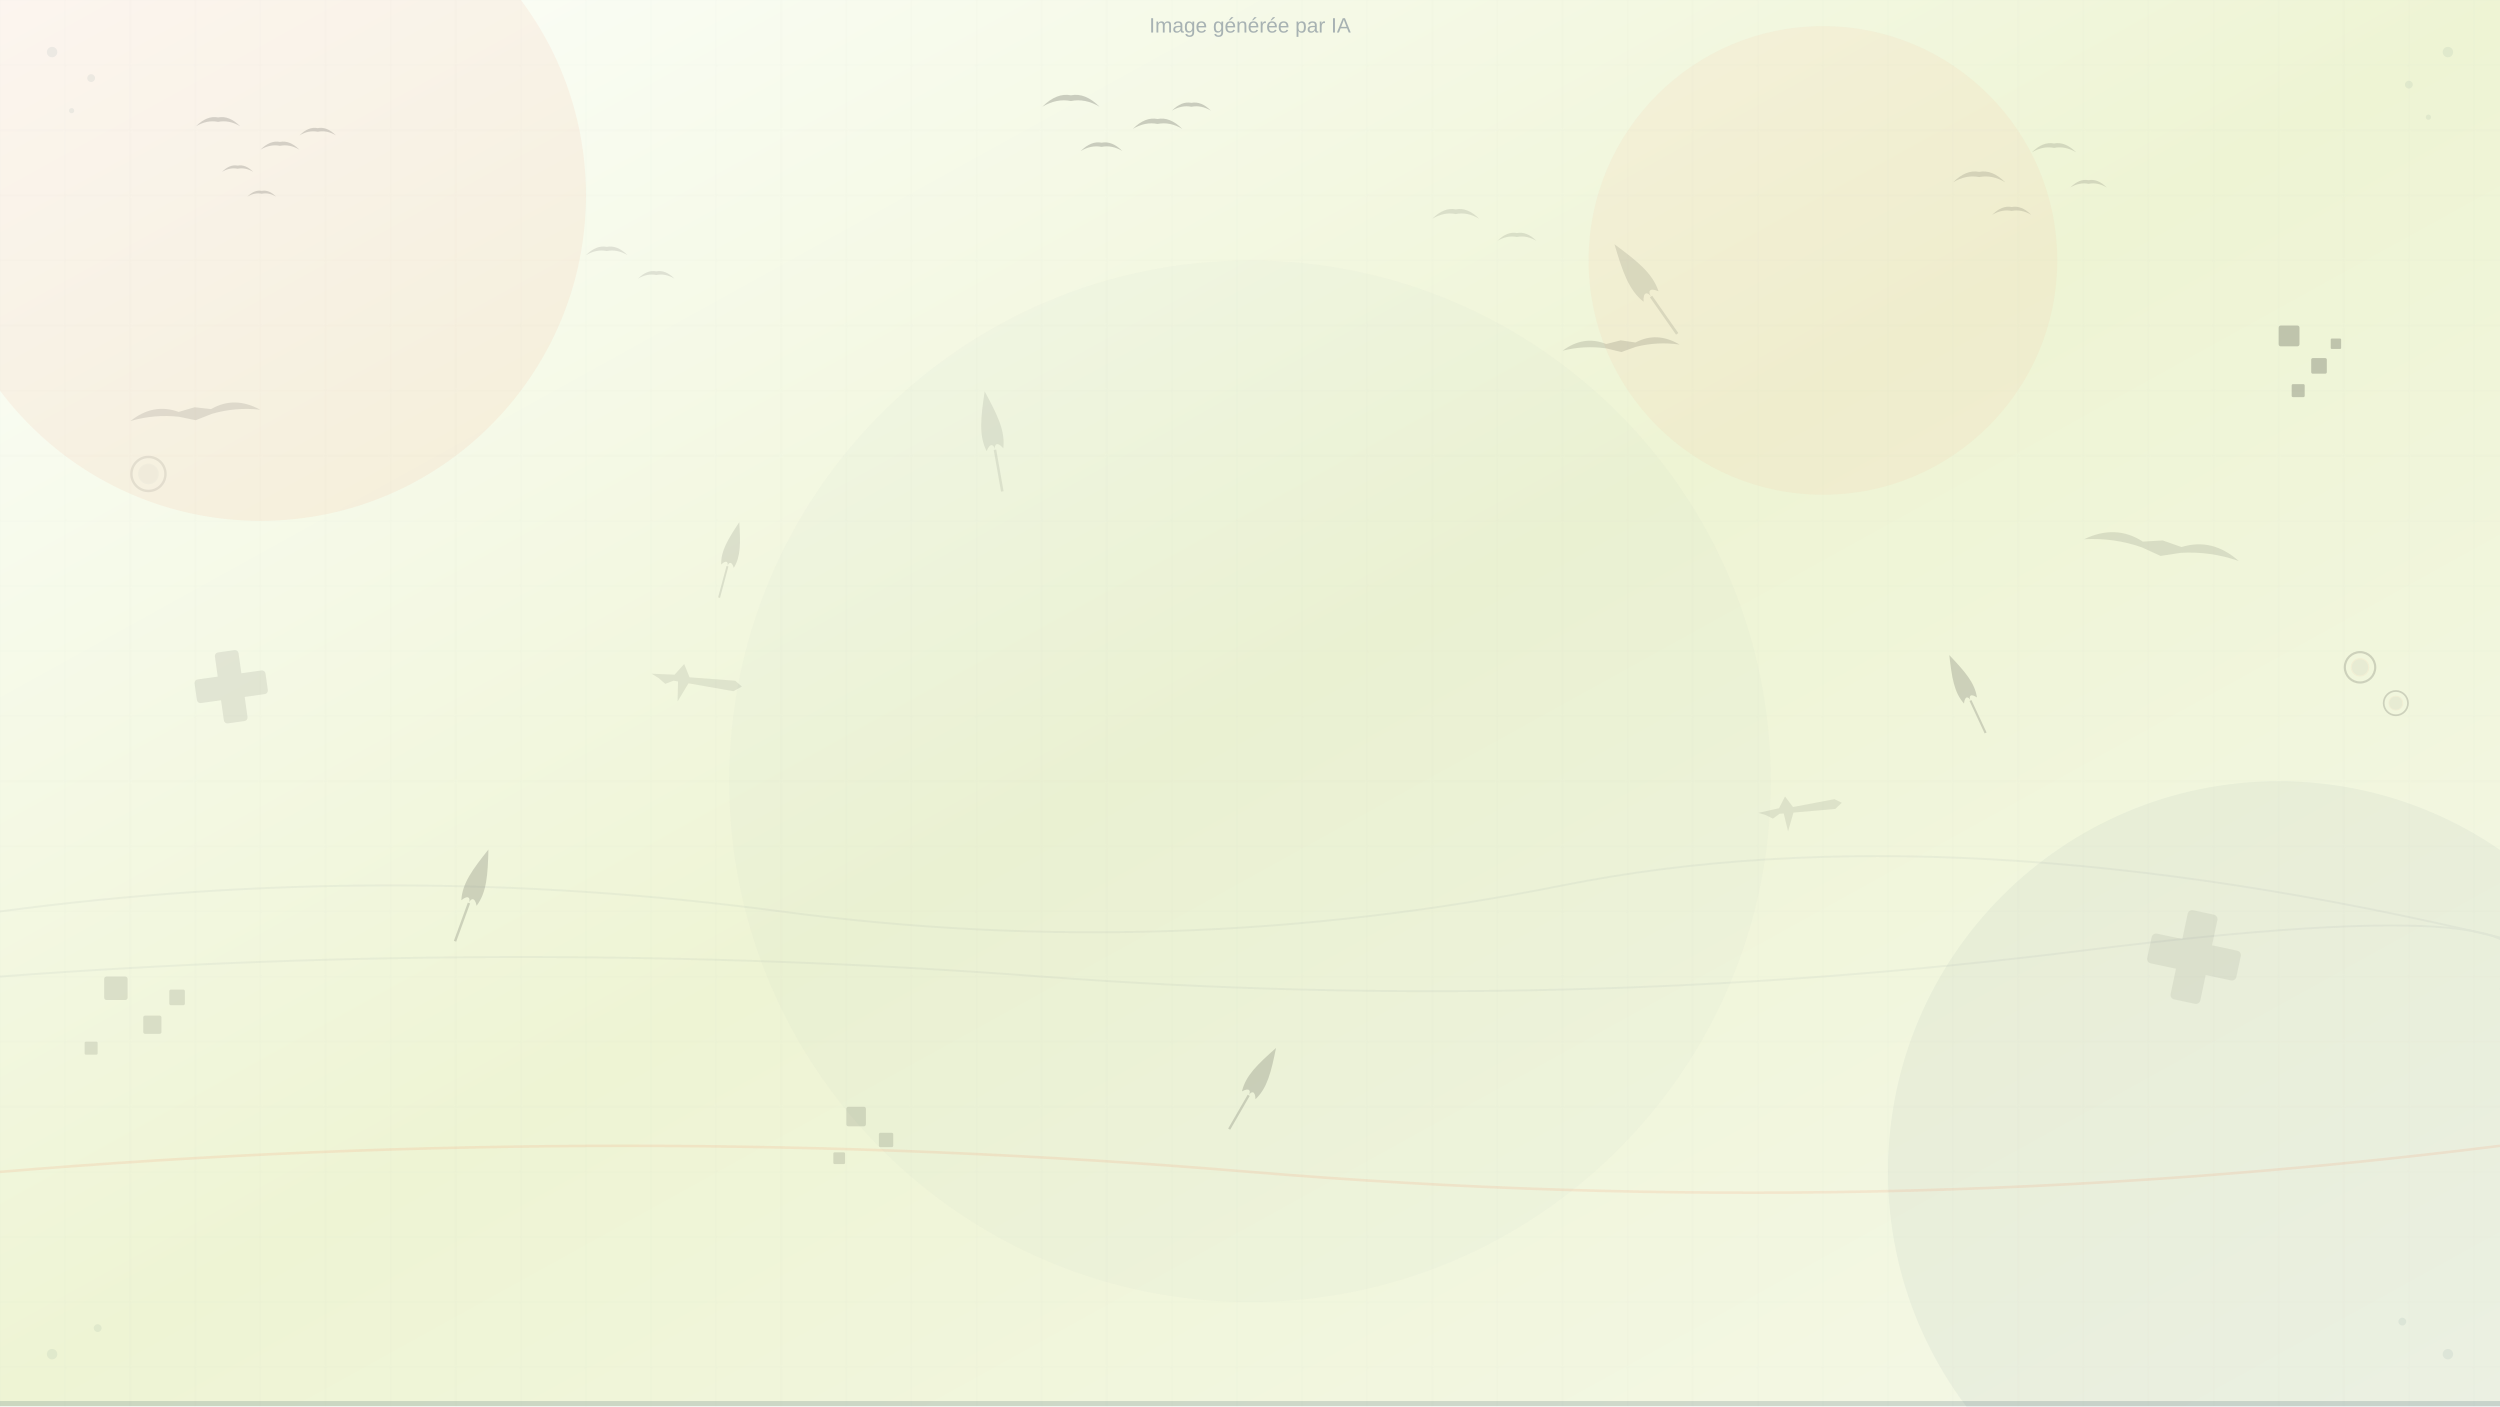
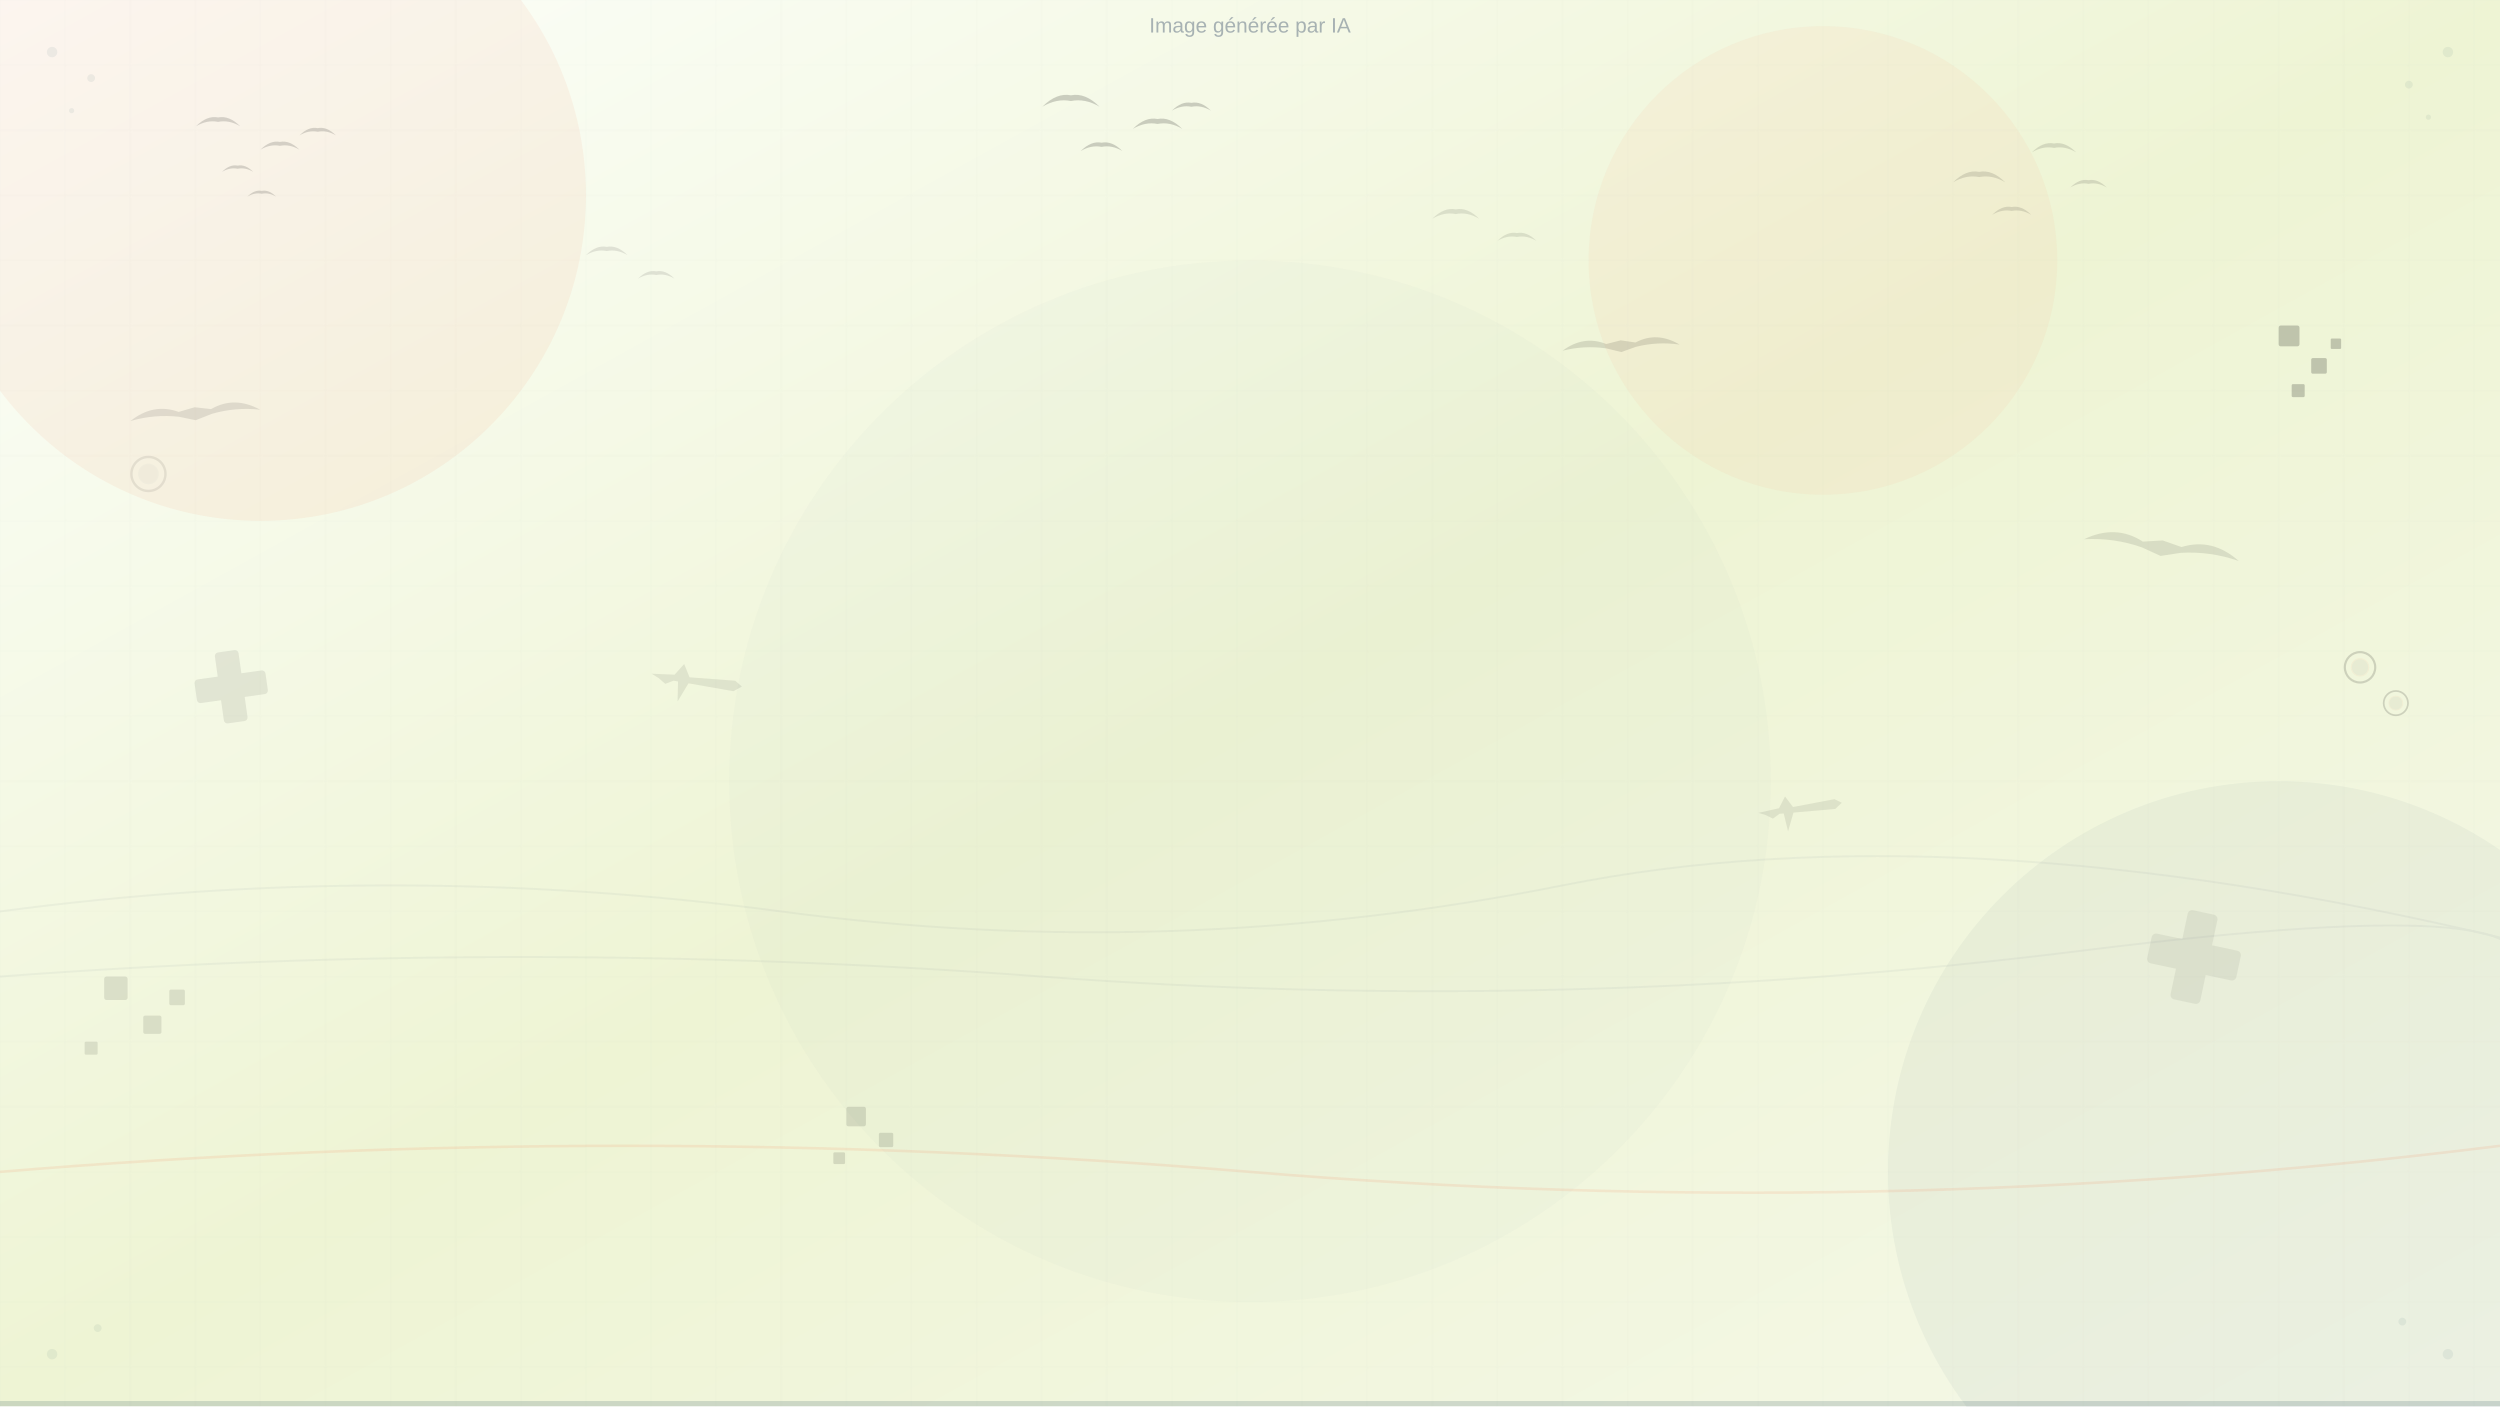
- <svg xmlns="http://www.w3.org/2000/svg" viewBox="0 0 1920 1080" width="1920" height="1080">
-   <defs>
+ <svg xmlns="http://www.w3.org/2000/svg" viewBox="0 0 1920 1080" width="1920" height="1080" version="1.1" id="svg68">
+   <defs id="defs10">
    <linearGradient id="bgGradient" x1="0%" y1="0%" x2="100%" y2="100%">
-       <stop offset="0%" style="stop-color:#fdfffc" />
-       <stop offset="50%" style="stop-color:#eef4d4" />
-       <stop offset="100%" style="stop-color:#f5f8e8" />
+       <stop offset="0%" style="stop-color:#fdfffc" id="stop1" />
+       <stop offset="50%" style="stop-color:#eef4d4" id="stop2" />
+       <stop offset="100%" style="stop-color:#f5f8e8" id="stop3" />
    </linearGradient>
    <linearGradient id="accentGradient" x1="0%" y1="0%" x2="100%" y2="0%">
-       <stop offset="0%" style="stop-color:#f6511d" />
-       <stop offset="100%" style="stop-color:#ff7a47" />
+       <stop offset="0%" style="stop-color:#f6511d" id="stop4" />
+       <stop offset="100%" style="stop-color:#ff7a47" id="stop5" />
    </linearGradient>
    <symbol id="birdV" viewBox="0 0 40 20">
-       <path d="M0 20 Q10 10, 20 12 Q30 10, 40 20 Q30 14, 20 16 Q10 14, 0 20Z" fill="currentColor" />
+       <path d="M0 20 Q10 10, 20 12 Q30 10, 40 20 Q30 14, 20 16 Q10 14, 0 20Z" fill="currentColor" id="path5" />
    </symbol>
    <symbol id="birdSide" viewBox="0 0 60 40">
-       <path d="M0 20 L15 18 L20 10 L25 18 L55 15 L60 18 L55 22 L25 22 L20 35 L18 22 L15 22 L10 25 L5 22 Z" fill="currentColor" />
+       <path d="M0 20 L15 18 L20 10 L25 18 L55 15 L60 18 L55 22 L25 22 L20 35 L18 22 L15 22 L10 25 L5 22 Z" fill="currentColor" id="path6" />
    </symbol>
    <symbol id="birdSoar" viewBox="0 0 80 30">
-       <path d="M0 15 Q15 5, 30 12 L40 10 L50 12 Q65 5, 80 15 Q65 12, 50 15 L40 18 L30 15 Q15 12, 0 15Z" fill="currentColor" />
+       <path d="M0 15 Q15 5, 30 12 L40 10 L50 12 Q65 5, 80 15 Q65 12, 50 15 L40 18 L30 15 Q15 12, 0 15Z" fill="currentColor" id="path7" />
    </symbol>
    <symbol id="pixel" viewBox="0 0 20 20">
-       <rect x="0" y="0" width="20" height="20" rx="2" fill="currentColor" />
+       <rect x="0" y="0" width="20" height="20" rx="2" fill="currentColor" id="rect7" />
    </symbol>
    <symbol id="dpad" viewBox="0 0 60 60">
-       <rect x="20" y="0" width="20" height="60" rx="3" fill="currentColor" />
-       <rect x="0" y="20" width="60" height="20" rx="3" fill="currentColor" />
+       <rect x="20" y="0" width="20" height="60" rx="3" fill="currentColor" id="rect8" />
+       <rect x="0" y="20" width="60" height="20" rx="3" fill="currentColor" id="rect9" />
    </symbol>
    <symbol id="button" viewBox="0 0 30 30">
-       <circle cx="15" cy="15" r="14" fill="none" stroke="currentColor" stroke-width="2" />
-       <circle cx="15" cy="15" r="8" fill="currentColor" opacity="0.3" />
+       <circle cx="15" cy="15" r="14" fill="none" stroke="currentColor" stroke-width="2" id="circle9" />
+       <circle cx="15" cy="15" r="8" fill="currentColor" opacity="0.3" id="circle10" />
    </symbol>
    <symbol id="feather" viewBox="0 0 20 60">
-       <path d="M10 0 C15 15, 18 25, 15 35 C12 30, 10 32, 10 35 C10 32, 8 30, 5 35 C2 25, 5 15, 10 0Z" fill="currentColor" />
-       <line x1="10" y1="35" x2="10" y2="60" stroke="currentColor" stroke-width="1.5" />
+       <path d="M10 0 C15 15, 18 25, 15 35 C12 30, 10 32, 10 35 C10 32, 8 30, 5 35 C2 25, 5 15, 10 0Z" fill="currentColor" id="path10" />
+       <line x1="10" y1="35" x2="10" y2="60" stroke="currentColor" stroke-width="1.5" id="line10" />
    </symbol>
  </defs>
-   <rect width="100%" height="100%" fill="url(#bgGradient)" />
-   <g opacity="0.04">
+   <rect width="100%" height="100%" fill="url(#bgGradient)" id="rect10" />
+   <g opacity="0.04" id="g12">
    <pattern id="grid" width="50" height="50" patternUnits="userSpaceOnUse">
-       <rect width="50" height="50" fill="none" stroke="#738290" stroke-width="0.5" />
+       <rect width="50" height="50" fill="none" stroke="#738290" stroke-width="0.5" id="rect11" />
    </pattern>
-     <rect width="100%" height="100%" fill="url(#grid)" />
+     <rect width="100%" height="100%" fill="url(#grid)" id="rect12" />
  </g>
-   <circle cx="200" cy="150" r="250" fill="#f6511d" opacity="0.06" />
-   <circle cx="1750" cy="900" r="300" fill="#003049" opacity="0.04" />
-   <circle cx="960" cy="600" r="400" fill="#738290" opacity="0.03" />
-   <circle cx="1400" cy="200" r="180" fill="#f6511d" opacity="0.04" />
-   <g fill="#003049" opacity="0.15">
-     <use href="#birdV" x="150" y="80" width="35" height="17" />
-     <use href="#birdV" x="200" y="100" width="30" height="15" />
-     <use href="#birdV" x="170" y="120" width="25" height="12" />
-     <use href="#birdV" x="230" y="90" width="28" height="14" />
-     <use href="#birdV" x="190" y="140" width="22" height="11" />
+   <circle cx="200" cy="150" r="250" fill="#f6511d" opacity="0.06" id="circle12" />
+   <circle cx="1750" cy="900" r="300" fill="#003049" opacity="0.04" id="circle13" />
+   <circle cx="960" cy="600" r="400" fill="#738290" opacity="0.03" id="circle14" />
+   <circle cx="1400" cy="200" r="180" fill="#f6511d" opacity="0.04" id="circle15" />
+   <g fill="#003049" opacity="0.15" id="g19">
+     <use href="#birdV" x="150" y="80" width="35" height="17" id="use15" />
+     <use href="#birdV" x="200" y="100" width="30" height="15" id="use16" />
+     <use href="#birdV" x="170" y="120" width="25" height="12" id="use17" />
+     <use href="#birdV" x="230" y="90" width="28" height="14" id="use18" />
+     <use href="#birdV" x="190" y="140" width="22" height="11" id="use19" />
  </g>
-   <g fill="#003049" opacity="0.12">
-     <use href="#birdV" x="1500" y="120" width="40" height="20" />
-     <use href="#birdV" x="1560" y="100" width="35" height="17" />
-     <use href="#birdV" x="1530" y="150" width="30" height="15" />
-     <use href="#birdV" x="1590" y="130" width="28" height="14" />
+   <g fill="#003049" opacity="0.12" id="g23">
+     <use href="#birdV" x="1500" y="120" width="40" height="20" id="use20" />
+     <use href="#birdV" x="1560" y="100" width="35" height="17" id="use21" />
+     <use href="#birdV" x="1530" y="150" width="30" height="15" id="use22" />
+     <use href="#birdV" x="1590" y="130" width="28" height="14" id="use23" />
  </g>
-   <g fill="#738290" opacity="0.18">
-     <use href="#birdV" x="800" y="60" width="45" height="22" />
-     <use href="#birdV" x="870" y="80" width="38" height="19" />
-     <use href="#birdV" x="830" y="100" width="32" height="16" />
-     <use href="#birdV" x="900" y="70" width="30" height="15" />
+   <g fill="#738290" opacity="0.18" id="g27">
+     <use href="#birdV" x="800" y="60" width="45" height="22" id="use24" />
+     <use href="#birdV" x="870" y="80" width="38" height="19" id="use25" />
+     <use href="#birdV" x="830" y="100" width="32" height="16" id="use26" />
+     <use href="#birdV" x="900" y="70" width="30" height="15" id="use27" />
  </g>
-   <g fill="#003049" opacity="0.1">
-     <use href="#birdSoar" x="100" y="300" width="100" height="38" transform="rotate(-5 150 319)" />
-     <use href="#birdSoar" x="1600" y="400" width="120" height="45" transform="rotate(8 1660 422)" />
+   <g fill="#003049" opacity="0.1" id="g29">
+     <use href="#birdSoar" x="100" y="300" width="100" height="38" transform="rotate(-5 150 319)" id="use28" />
+     <use href="#birdSoar" x="1600" y="400" width="120" height="45" transform="rotate(8 1660 422)" id="use29" />
  </g>
-   <g fill="#f6511d" opacity="0.12">
-     <use href="#birdSoar" x="1200" y="250" width="90" height="34" transform="rotate(-3 1245 267)" />
+   <g fill="#f6511d" opacity="0.12" id="g30">
+     <use href="#birdSoar" x="1200" y="250" width="90" height="34" transform="rotate(-3 1245 267)" id="use30" />
  </g>
-   <g fill="#003049" opacity="0.08">
-     <use href="#birdSide" x="500" y="500" width="70" height="47" transform="rotate(10 535 523)" />
-     <use href="#birdSide" x="1350" y="600" width="65" height="43" transform="rotate(-5 1382 621)" />
+   <g fill="#003049" opacity="0.08" id="g32">
+     <use href="#birdSide" x="500" y="500" width="70" height="47" transform="rotate(10 535 523)" id="use31" />
+     <use href="#birdSide" x="1350" y="600" width="65" height="43" transform="rotate(-5 1382 621)" id="use32" />
  </g>
-   <g fill="#f6511d" opacity="0.2">
-     <use href="#pixel" x="1750" y="250" width="16" height="16" />
-     <use href="#pixel" x="1775" y="275" width="12" height="12" />
-     <use href="#pixel" x="1760" y="295" width="10" height="10" />
-     <use href="#pixel" x="1790" y="260" width="8" height="8" />
+   <g fill="#f6511d" opacity="0.2" id="g36">
+     <use href="#pixel" x="1750" y="250" width="16" height="16" id="use33" />
+     <use href="#pixel" x="1775" y="275" width="12" height="12" id="use34" />
+     <use href="#pixel" x="1760" y="295" width="10" height="10" id="use35" />
+     <use href="#pixel" x="1790" y="260" width="8" height="8" id="use36" />
  </g>
-   <g fill="#003049" opacity="0.1">
-     <use href="#pixel" x="80" y="750" width="18" height="18" />
-     <use href="#pixel" x="110" y="780" width="14" height="14" />
-     <use href="#pixel" x="65" y="800" width="10" height="10" />
-     <use href="#pixel" x="130" y="760" width="12" height="12" />
+   <g fill="#003049" opacity="0.1" id="g40">
+     <use href="#pixel" x="80" y="750" width="18" height="18" id="use37" />
+     <use href="#pixel" x="110" y="780" width="14" height="14" id="use38" />
+     <use href="#pixel" x="65" y="800" width="10" height="10" id="use39" />
+     <use href="#pixel" x="130" y="760" width="12" height="12" id="use40" />
  </g>
-   <g fill="#738290" opacity="0.12">
-     <use href="#pixel" x="650" y="850" width="15" height="15" />
-     <use href="#pixel" x="675" y="870" width="11" height="11" />
-     <use href="#pixel" x="640" y="885" width="9" height="9" />
+   <g fill="#738290" opacity="0.12" id="g43">
+     <use href="#pixel" x="650" y="850" width="15" height="15" id="use41" />
+     <use href="#pixel" x="675" y="870" width="11" height="11" id="use42" />
+     <use href="#pixel" x="640" y="885" width="9" height="9" id="use43" />
  </g>
-   <g fill="#003049" opacity="0.06">
-     <use href="#dpad" x="1650" y="700" width="70" height="70" transform="rotate(12 1685 735)" />
+   <g fill="#003049" opacity="0.06" id="g44">
+     <use href="#dpad" x="1650" y="700" width="70" height="70" transform="rotate(12 1685 735)" id="use44" />
  </g>
-   <g fill="#738290" opacity="0.08">
-     <use href="#dpad" x="150" y="500" width="55" height="55" transform="rotate(-8 177 527)" />
+   <g fill="#738290" opacity="0.08" id="g45">
+     <use href="#dpad" x="150" y="500" width="55" height="55" transform="rotate(-8 177 527)" id="use45" />
  </g>
-   <g stroke="#f6511d" fill="#f6511d" opacity="0.15">
-     <use href="#button" x="1800" y="500" width="25" height="25" />
-     <use href="#button" x="1830" y="530" width="20" height="20" />
+   <g stroke="#f6511d" fill="#f6511d" opacity="0.15" id="g47">
+     <use href="#button" x="1800" y="500" width="25" height="25" id="use46" />
+     <use href="#button" x="1830" y="530" width="20" height="20" id="use47" />
  </g>
-   <g stroke="#003049" fill="#003049" opacity="0.08">
-     <use href="#button" x="100" y="350" width="28" height="28" />
+   <g stroke="#003049" fill="#003049" opacity="0.08" id="g48">
+     <use href="#button" x="100" y="350" width="28" height="28" id="use48" />
  </g>
-   <g fill="#738290" opacity="0.15">
-     <use href="#feather" x="350" y="650" width="25" height="75" transform="rotate(20 362 687)" />
-     <use href="#feather" x="1500" y="500" width="22" height="66" transform="rotate(-25 1511 533)" />
-     <use href="#feather" x="950" y="800" width="24" height="72" transform="rotate(30 962 836)" />
+   <g stroke="#738290" stroke-width="1.5" opacity="0.08" fill="none" id="g55">
+     <path d="M0 700 Q300 660, 600 700 T1200 680 T1920 720" id="path54" />
+     <path d="M0 750 Q400 720, 800 750 T1600 730 T1920 760" id="path55" />
  </g>
-   <g fill="#f6511d" opacity="0.1">
-     <use href="#feather" x="1250" y="180" width="28" height="84" transform="rotate(-35 1264 222)" />
-     <use href="#feather" x="550" y="400" width="20" height="60" transform="rotate(15 560 430)" />
+   <g stroke="#f6511d" stroke-width="2" opacity="0.1" fill="none" id="g56">
+     <path d="M0 900 Q480 860, 960 900 T1920 880" id="path56" />
  </g>
-   <g fill="#003049" opacity="0.08">
-     <use href="#feather" x="750" y="300" width="26" height="78" transform="rotate(-10 763 339)" />
+   <g fill="#003049" opacity="0.06" id="g65">
+     <circle cx="40" cy="40" r="4" id="circle56" />
+     <circle cx="70" cy="60" r="3" id="circle57" />
+     <circle cx="55" cy="85" r="2" id="circle58" />
+     <circle cx="1880" cy="40" r="4" id="circle59" />
+     <circle cx="1850" cy="65" r="3" id="circle60" />
+     <circle cx="1865" cy="90" r="2" id="circle61" />
+     <circle cx="40" cy="1040" r="4" id="circle62" />
+     <circle cx="75" cy="1020" r="3" id="circle63" />
+     <circle cx="1880" cy="1040" r="4" id="circle64" />
+     <circle cx="1845" cy="1015" r="3" id="circle65" />
  </g>
-   <g stroke="#738290" stroke-width="1.5" opacity="0.08" fill="none">
-     <path d="M0 700 Q300 660, 600 700 T1200 680 T1920 720" />
-     <path d="M0 750 Q400 720, 800 750 T1600 730 T1920 760" />
+   <g fill="#738290" opacity="0.1" id="g68">
+     <use href="#birdV" x="450" y="180" width="32" height="16" id="use65" />
+     <use href="#birdV" x="490" y="200" width="28" height="14" id="use66" />
+     <use href="#birdV" x="1100" y="150" width="36" height="18" id="use67" />
+     <use href="#birdV" x="1150" y="170" width="30" height="15" id="use68" />
  </g>
-   <g stroke="#f6511d" stroke-width="2" opacity="0.1" fill="none">
-     <path d="M0 900 Q480 860, 960 900 T1920 880" />
-   </g>
-   <g fill="#003049" opacity="0.06">
-     <circle cx="40" cy="40" r="4" />
-     <circle cx="70" cy="60" r="3" />
-     <circle cx="55" cy="85" r="2" />
-     <circle cx="1880" cy="40" r="4" />
-     <circle cx="1850" cy="65" r="3" />
-     <circle cx="1865" cy="90" r="2" />
-     <circle cx="40" cy="1040" r="4" />
-     <circle cx="75" cy="1020" r="3" />
-     <circle cx="1880" cy="1040" r="4" />
-     <circle cx="1845" cy="1015" r="3" />
-   </g>
-   <g fill="#738290" opacity="0.1">
-     <use href="#birdV" x="450" y="180" width="32" height="16" />
-     <use href="#birdV" x="490" y="200" width="28" height="14" />
-     <use href="#birdV" x="1100" y="150" width="36" height="18" />
-     <use href="#birdV" x="1150" y="170" width="30" height="15" />
-   </g>
-   <rect x="0" y="1076" width="1920" height="4" fill="#003049" opacity="0.15" />
-   <text x="960" y="25" font-family="Arial, sans-serif" font-size="16" fill="#738290" opacity="0.6" text-anchor="middle">Image générée par IA</text>
+   <rect x="0" y="1076" width="1920" height="4" fill="#003049" opacity="0.15" id="rect68" />
+   <text x="960" y="25" font-family="Arial, sans-serif" font-size="16" fill="#738290" opacity="0.6" text-anchor="middle" id="text68">Image générée par IA</text>
</svg>
